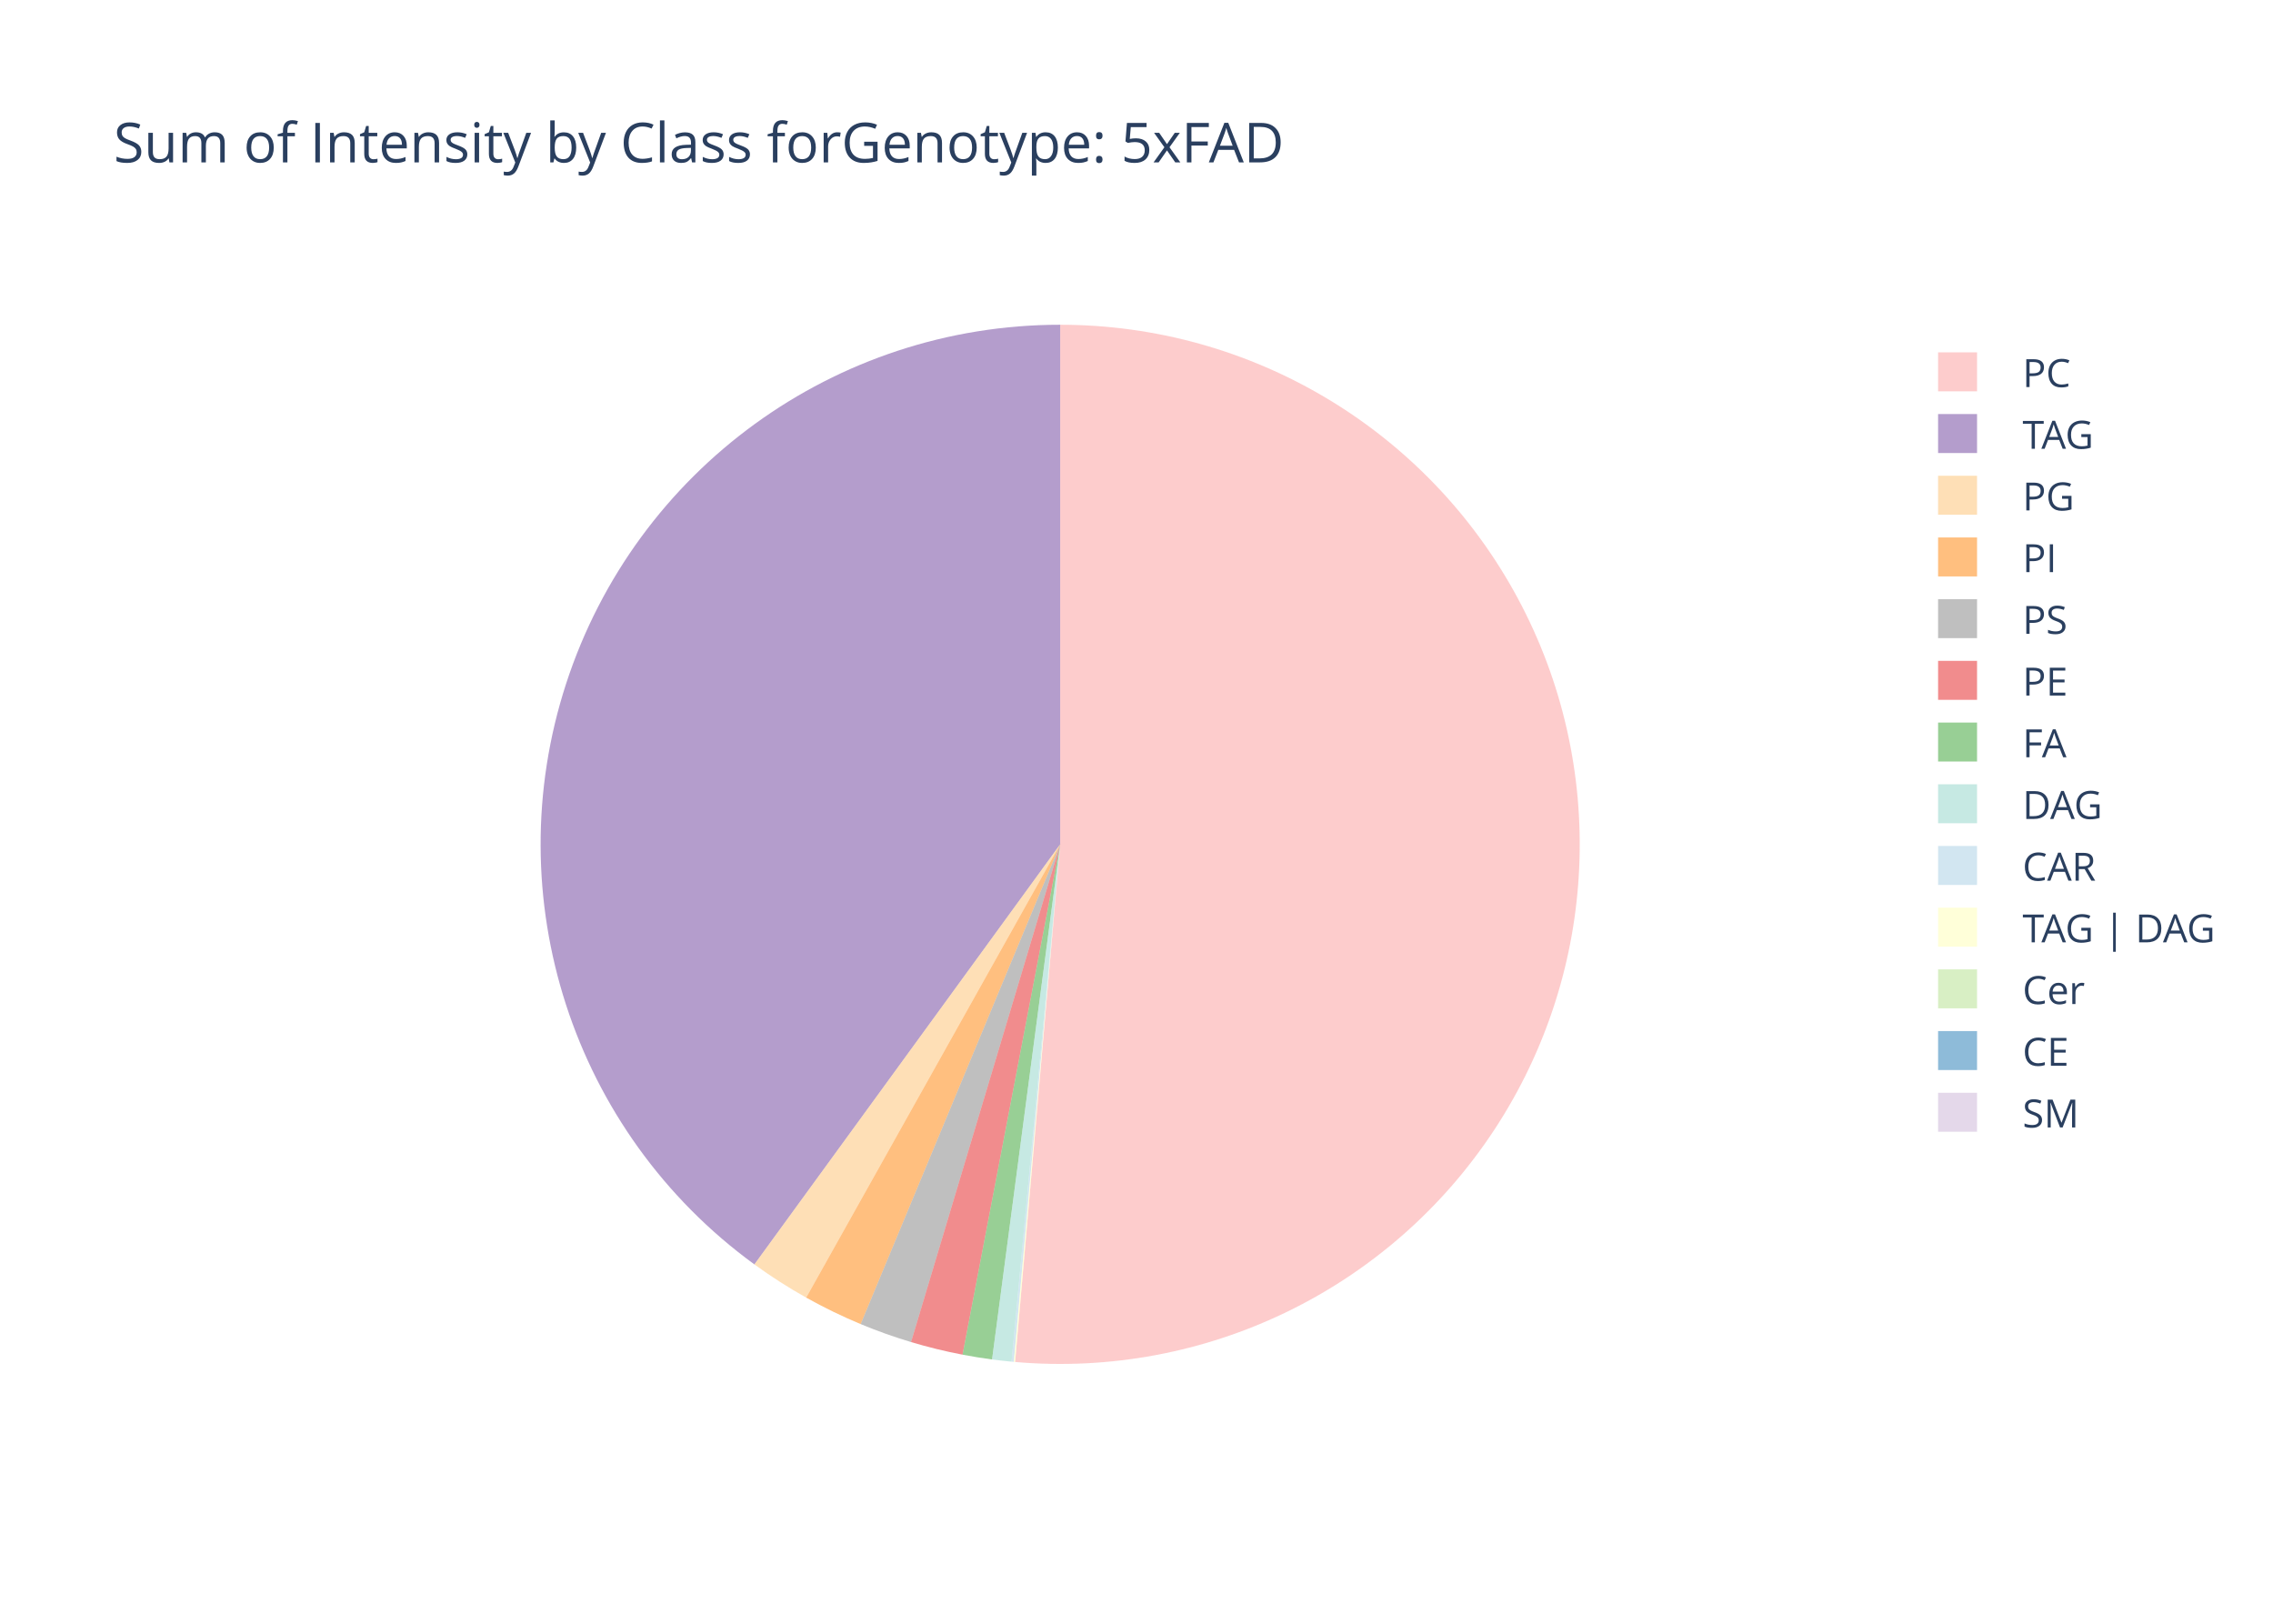
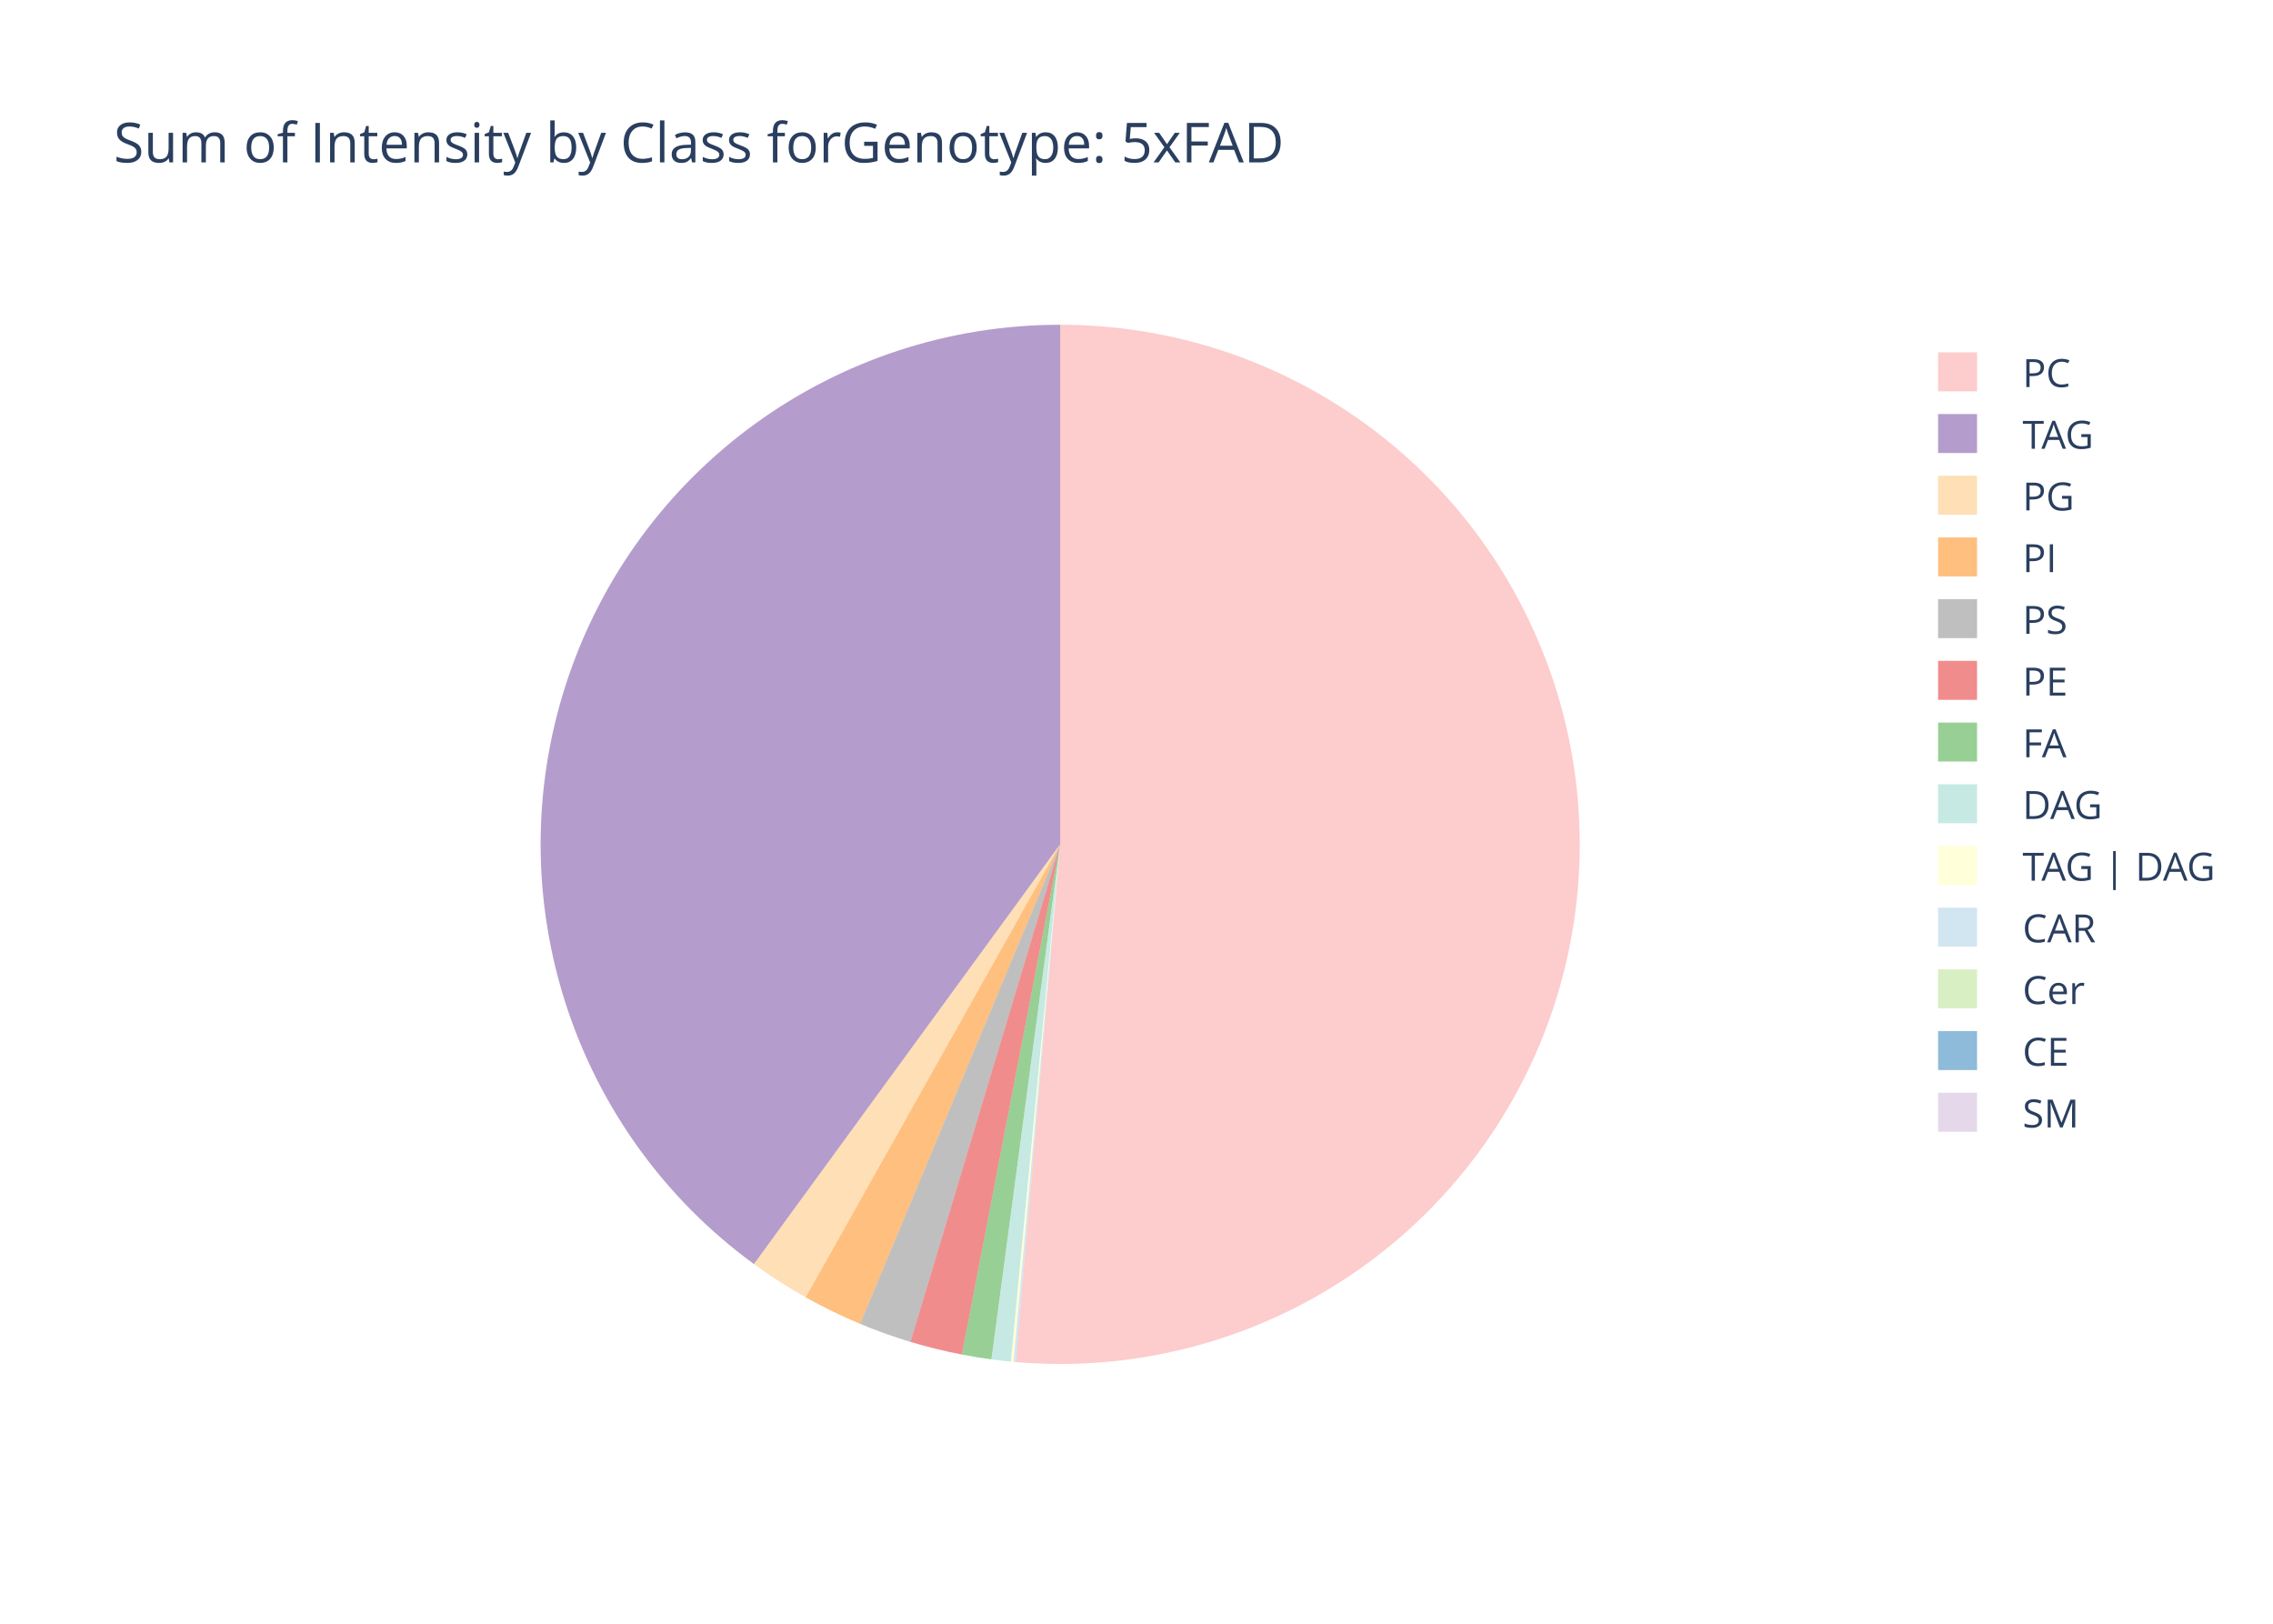
<svg xmlns="http://www.w3.org/2000/svg" class="main-svg" width="700" height="500" style="" viewBox="0 0 700 500">
  <rect x="0" y="0" width="700" height="500" style="fill: rgb(255, 255, 255); fill-opacity: 1;" />
-   <defs id="defs-4cc574">
+   <defs id="defs-3af85f">
    <g class="clips" />
    <g class="gradients" />
  </defs>
  <g class="bglayer" />
  <g class="layer-below">
    <g class="imagelayer" />
    <g class="shapelayer" />
  </g>
  <g class="cartesianlayer" />
  <g class="polarlayer" />
  <g class="ternarylayer" />
  <g class="geolayer" />
  <g class="funnelarealayer" />
  <g class="pielayer">
    <g class="trace" stroke-linejoin="round" style="opacity: 1;">
      <g class="slice">
-         <path class="surface" d="M326.5,260l0,-160a160,160 0 1 1 -13.879,319.397Z" style="pointer-events: all; stroke-width: 0; fill: rgb(251, 154, 153); fill-opacity: 0.502; stroke: rgb(68, 68, 68); stroke-opacity: 1;" />
-       </g>
-       <g class="slice">
-         <path class="surface" d="M326.5,260l-94.172,129.351a160,160 0 0 1 94.172,-289.351Z" style="pointer-events: all; stroke-width: 0; fill: rgb(106, 61, 154); fill-opacity: 0.502; stroke: rgb(68, 68, 68); stroke-opacity: 1;" />
-       </g>
-       <g class="slice">
-         <path class="surface" d="M326.5,260l-78.219,139.577a160,160 0 0 1 -15.953,-10.226Z" style="pointer-events: all; stroke-width: 0; fill: rgb(253, 191, 111); fill-opacity: 0.502; stroke: rgb(68, 68, 68); stroke-opacity: 1;" />
-       </g>
-       <g class="slice">
-         <path class="surface" d="M326.5,260l-61.441,147.733a160,160 0 0 1 -16.778,-8.156Z" style="pointer-events: all; stroke-width: 0; fill: rgb(255, 127, 0); fill-opacity: 0.502; stroke: rgb(68, 68, 68); stroke-opacity: 1;" />
-       </g>
-       <g class="slice">
-         <path class="surface" d="M326.5,260l-45.928,153.266a160,160 0 0 1 -15.513,-5.533Z" style="pointer-events: all; stroke-width: 0; fill: rgb(128, 128, 128); fill-opacity: 0.502; stroke: rgb(68, 68, 68); stroke-opacity: 1;" />
-       </g>
-       <g class="slice">
-         <path class="surface" d="M326.5,260l-30.069,157.149a160,160 0 0 1 -15.86,-3.883Z" style="pointer-events: all; stroke-width: 0; fill: rgb(227, 26, 28); fill-opacity: 0.502; stroke: rgb(68, 68, 68); stroke-opacity: 1;" />
-       </g>
-       <g class="slice">
-         <path class="surface" d="M326.5,260l-20.978,158.619a160,160 0 0 1 -9.09,-1.47Z" style="pointer-events: all; stroke-width: 0; fill: rgb(51, 160, 44); fill-opacity: 0.502; stroke: rgb(68, 68, 68); stroke-opacity: 1;" />
-       </g>
-       <g class="slice">
-         <path class="surface" d="M326.5,260l-14.977,159.298a160,160 0 0 1 -6.002,-0.679Z" style="pointer-events: all; stroke-width: 0; fill: rgb(141, 211, 199); fill-opacity: 0.502; stroke: rgb(68, 68, 68); stroke-opacity: 1;" />
-       </g>
-       <g class="slice">
-         <path class="surface" d="M326.5,260l-14.281,159.361a160,160 0 0 1 -0.696,-0.064Z" style="pointer-events: all; stroke-width: 0; fill: rgb(166, 206, 227); fill-opacity: 0.502; stroke: rgb(68, 68, 68); stroke-opacity: 1;" />
-       </g>
-       <g class="slice">
-         <path class="surface" d="M326.5,260l-13.88,159.397a160,160 0 0 1 -0.401,-0.035Z" style="pointer-events: all; stroke-width: 0; fill: rgb(255, 255, 179); fill-opacity: 0.502; stroke: rgb(68, 68, 68); stroke-opacity: 1;" />
-       </g>
-       <g class="slice">
-         <path class="surface" d="M326.5,260l-13.879,159.397a160,160 0 0 1 -0.001,-0Z" style="pointer-events: all; stroke-width: 0; fill: rgb(178, 223, 138); fill-opacity: 0.502; stroke: rgb(68, 68, 68); stroke-opacity: 1;" />
-       </g>
-       <g class="slice">
-         <path class="surface" d="M326.5,260l-13.879,159.397a160,160 0 0 1 0,0Z" style="pointer-events: all; stroke-width: 0; fill: rgb(31, 120, 180); fill-opacity: 0.502; stroke: rgb(68, 68, 68); stroke-opacity: 1;" />
-       </g>
-       <g class="slice">
-         <path class="surface" d="M326.5,260l-13.879,159.397a160,160 0 0 1 0,0Z" style="pointer-events: all; stroke-width: 0; fill: rgb(202, 178, 214); fill-opacity: 0.502; stroke: rgb(68, 68, 68); stroke-opacity: 1;" />
+         <path class="surface" d="M326.5,260l0,-160a160,160 0 1 1 -13.673,319.415Z" style="pointer-events: all; stroke-width: 0; fill: rgb(251, 154, 153); fill-opacity: 0.502; stroke: rgb(68, 68, 68); stroke-opacity: 1;" />
+       </g>
+       <g class="slice">
+         <path class="surface" d="M326.5,260l-94.302,129.256a160,160 0 0 1 94.302,-289.256Z" style="pointer-events: all; stroke-width: 0; fill: rgb(106, 61, 154); fill-opacity: 0.502; stroke: rgb(68, 68, 68); stroke-opacity: 1;" />
+       </g>
+       <g class="slice">
+         <path class="surface" d="M326.5,260l-78.366,139.495a160,160 0 0 1 -15.936,-10.239Z" style="pointer-events: all; stroke-width: 0; fill: rgb(253, 191, 111); fill-opacity: 0.502; stroke: rgb(68, 68, 68); stroke-opacity: 1;" />
+       </g>
+       <g class="slice">
+         <path class="surface" d="M326.5,260l-61.603,147.665a160,160 0 0 1 -16.762,-8.17Z" style="pointer-events: all; stroke-width: 0; fill: rgb(255, 127, 0); fill-opacity: 0.502; stroke: rgb(68, 68, 68); stroke-opacity: 1;" />
+       </g>
+       <g class="slice">
+         <path class="surface" d="M326.5,260l-46.103,153.214a160,160 0 0 1 -15.5,-5.549Z" style="pointer-events: all; stroke-width: 0; fill: rgb(128, 128, 128); fill-opacity: 0.502; stroke: rgb(68, 68, 68); stroke-opacity: 1;" />
+       </g>
+       <g class="slice">
+         <path class="surface" d="M326.5,260l-30.254,157.114a160,160 0 0 1 -15.849,-3.9Z" style="pointer-events: all; stroke-width: 0; fill: rgb(227, 26, 28); fill-opacity: 0.502; stroke: rgb(68, 68, 68); stroke-opacity: 1;" />
+       </g>
+       <g class="slice">
+         <path class="surface" d="M326.5,260l-21.17,158.593a160,160 0 0 1 -9.085,-1.48Z" style="pointer-events: all; stroke-width: 0; fill: rgb(51, 160, 44); fill-opacity: 0.502; stroke: rgb(68, 68, 68); stroke-opacity: 1;" />
+       </g>
+       <g class="slice">
+         <path class="surface" d="M326.5,260l-15.171,159.279a160,160 0 0 1 -5.998,-0.686Z" style="pointer-events: all; stroke-width: 0; fill: rgb(141, 211, 199); fill-opacity: 0.502; stroke: rgb(68, 68, 68); stroke-opacity: 1;" />
+       </g>
+       <g class="slice">
+         <path class="surface" d="M326.5,260l-14.37,159.353a160,160 0 0 1 -0.801,-0.074Z" style="pointer-events: all; stroke-width: 0; fill: rgb(255, 255, 179); fill-opacity: 0.502; stroke: rgb(68, 68, 68); stroke-opacity: 1;" />
+       </g>
+       <g class="slice">
+         <path class="surface" d="M326.5,260l-13.674,159.415a160,160 0 0 1 -0.695,-0.061Z" style="pointer-events: all; stroke-width: 0; fill: rgb(166, 206, 227); fill-opacity: 0.502; stroke: rgb(68, 68, 68); stroke-opacity: 1;" />
+       </g>
+       <g class="slice">
+         <path class="surface" d="M326.5,260l-13.673,159.415a160,160 0 0 1 -0.001,-0Z" style="pointer-events: all; stroke-width: 0; fill: rgb(178, 223, 138); fill-opacity: 0.502; stroke: rgb(68, 68, 68); stroke-opacity: 1;" />
+       </g>
+       <g class="slice">
+         <path class="surface" d="M326.5,260l-13.673,159.415a160,160 0 0 1 0,0Z" style="pointer-events: all; stroke-width: 0; fill: rgb(31, 120, 180); fill-opacity: 0.502; stroke: rgb(68, 68, 68); stroke-opacity: 1;" />
+       </g>
+       <g class="slice">
+         <path class="surface" d="M326.5,260l-13.673,159.415a160,160 0 0 1 0,0Z" style="pointer-events: all; stroke-width: 0; fill: rgb(202, 178, 214); fill-opacity: 0.502; stroke: rgb(68, 68, 68); stroke-opacity: 1;" />
      </g>
    </g>
  </g>
  <g class="treemaplayer" />
  <g class="sunburstlayer" />
  <g class="glimages" />
-   <defs id="topdefs-4cc574">
+   <defs id="topdefs-3af85f">
    <g class="clips" />
-     <clipPath id="legend4cc574">
+     <clipPath id="legend3af85f">
      <rect width="105" height="257" x="0" y="0" />
    </clipPath>
  </defs>
  <g class="layer-above">
    <g class="imagelayer" />
    <g class="shapelayer" />
  </g>
  <g class="infolayer">
    <g class="legend" pointer-events="all" transform="translate(582.86, 100)">
      <rect class="bg" shape-rendering="crispEdges" width="105" height="257" x="0" y="0" style="stroke: rgb(68, 68, 68); stroke-opacity: 1; fill: rgb(255, 255, 255); fill-opacity: 1; stroke-width: 0px;" />
-       <g class="scrollbox" transform="translate(0, 0)" clip-path="url('#legend4cc574')">
+       <g class="scrollbox" transform="translate(0, 0)" clip-path="url('#legend3af85f')">
        <g class="groups">
          <g class="traces" transform="translate(0, 14.5)" style="opacity: 1;">
            <text class="legendtext" text-anchor="start" x="40" y="4.68" style="font-family: 'Open Sans', verdana, arial, sans-serif; font-size: 12px; fill: rgb(42, 63, 95); fill-opacity: 1; white-space: pre;">PC</text>
            <g class="layers" style="opacity: 1;">
              <g class="legendfill" />
              <g class="legendlines" />
              <g class="legendsymbols">
                <g class="legendpoints">
                  <path class="legendpie" d="M6,6H-6V-6H6Z" transform="translate(20,0)" style="stroke-width: 0; fill: rgb(251, 154, 153); fill-opacity: 0.502; stroke: rgb(68, 68, 68); stroke-opacity: 1;" />
                </g>
              </g>
            </g>
            <rect class="legendtoggle" x="0" y="-9.5" width="99.578" height="19" style="fill: rgb(0, 0, 0); fill-opacity: 0;" />
          </g>
          <g class="traces" transform="translate(0, 33.5)" style="opacity: 1;">
            <text class="legendtext" text-anchor="start" x="40" y="4.68" style="font-family: 'Open Sans', verdana, arial, sans-serif; font-size: 12px; fill: rgb(42, 63, 95); fill-opacity: 1; white-space: pre;">TAG</text>
            <g class="layers" style="opacity: 1;">
              <g class="legendfill" />
              <g class="legendlines" />
              <g class="legendsymbols">
                <g class="legendpoints">
                  <path class="legendpie" d="M6,6H-6V-6H6Z" transform="translate(20,0)" style="stroke-width: 0; fill: rgb(106, 61, 154); fill-opacity: 0.502; stroke: rgb(68, 68, 68); stroke-opacity: 1;" />
                </g>
              </g>
            </g>
            <rect class="legendtoggle" x="0" y="-9.5" width="99.578" height="19" style="fill: rgb(0, 0, 0); fill-opacity: 0;" />
          </g>
          <g class="traces" transform="translate(0, 52.5)" style="opacity: 1;">
            <text class="legendtext" text-anchor="start" x="40" y="4.68" style="font-family: 'Open Sans', verdana, arial, sans-serif; font-size: 12px; fill: rgb(42, 63, 95); fill-opacity: 1; white-space: pre;">PG</text>
            <g class="layers" style="opacity: 1;">
              <g class="legendfill" />
              <g class="legendlines" />
              <g class="legendsymbols">
                <g class="legendpoints">
                  <path class="legendpie" d="M6,6H-6V-6H6Z" transform="translate(20,0)" style="stroke-width: 0; fill: rgb(253, 191, 111); fill-opacity: 0.502; stroke: rgb(68, 68, 68); stroke-opacity: 1;" />
                </g>
              </g>
            </g>
            <rect class="legendtoggle" x="0" y="-9.5" width="99.578" height="19" style="fill: rgb(0, 0, 0); fill-opacity: 0;" />
          </g>
          <g class="traces" transform="translate(0, 71.5)" style="opacity: 1;">
            <text class="legendtext" text-anchor="start" x="40" y="4.68" style="font-family: 'Open Sans', verdana, arial, sans-serif; font-size: 12px; fill: rgb(42, 63, 95); fill-opacity: 1; white-space: pre;">PI</text>
            <g class="layers" style="opacity: 1;">
              <g class="legendfill" />
              <g class="legendlines" />
              <g class="legendsymbols">
                <g class="legendpoints">
                  <path class="legendpie" d="M6,6H-6V-6H6Z" transform="translate(20,0)" style="stroke-width: 0; fill: rgb(255, 127, 0); fill-opacity: 0.502; stroke: rgb(68, 68, 68); stroke-opacity: 1;" />
                </g>
              </g>
            </g>
            <rect class="legendtoggle" x="0" y="-9.5" width="99.578" height="19" style="fill: rgb(0, 0, 0); fill-opacity: 0;" />
          </g>
          <g class="traces" transform="translate(0, 90.5)" style="opacity: 1;">
            <text class="legendtext" text-anchor="start" x="40" y="4.68" style="font-family: 'Open Sans', verdana, arial, sans-serif; font-size: 12px; fill: rgb(42, 63, 95); fill-opacity: 1; white-space: pre;">PS</text>
            <g class="layers" style="opacity: 1;">
              <g class="legendfill" />
              <g class="legendlines" />
              <g class="legendsymbols">
                <g class="legendpoints">
                  <path class="legendpie" d="M6,6H-6V-6H6Z" transform="translate(20,0)" style="stroke-width: 0; fill: rgb(128, 128, 128); fill-opacity: 0.502; stroke: rgb(68, 68, 68); stroke-opacity: 1;" />
                </g>
              </g>
            </g>
            <rect class="legendtoggle" x="0" y="-9.5" width="99.578" height="19" style="fill: rgb(0, 0, 0); fill-opacity: 0;" />
          </g>
          <g class="traces" transform="translate(0, 109.5)" style="opacity: 1;">
            <text class="legendtext" text-anchor="start" x="40" y="4.68" style="font-family: 'Open Sans', verdana, arial, sans-serif; font-size: 12px; fill: rgb(42, 63, 95); fill-opacity: 1; white-space: pre;">PE</text>
            <g class="layers" style="opacity: 1;">
              <g class="legendfill" />
              <g class="legendlines" />
              <g class="legendsymbols">
                <g class="legendpoints">
                  <path class="legendpie" d="M6,6H-6V-6H6Z" transform="translate(20,0)" style="stroke-width: 0; fill: rgb(227, 26, 28); fill-opacity: 0.502; stroke: rgb(68, 68, 68); stroke-opacity: 1;" />
                </g>
              </g>
            </g>
            <rect class="legendtoggle" x="0" y="-9.5" width="99.578" height="19" style="fill: rgb(0, 0, 0); fill-opacity: 0;" />
          </g>
          <g class="traces" transform="translate(0, 128.5)" style="opacity: 1;">
            <text class="legendtext" text-anchor="start" x="40" y="4.68" style="font-family: 'Open Sans', verdana, arial, sans-serif; font-size: 12px; fill: rgb(42, 63, 95); fill-opacity: 1; white-space: pre;">FA</text>
            <g class="layers" style="opacity: 1;">
              <g class="legendfill" />
              <g class="legendlines" />
              <g class="legendsymbols">
                <g class="legendpoints">
                  <path class="legendpie" d="M6,6H-6V-6H6Z" transform="translate(20,0)" style="stroke-width: 0; fill: rgb(51, 160, 44); fill-opacity: 0.502; stroke: rgb(68, 68, 68); stroke-opacity: 1;" />
                </g>
              </g>
            </g>
            <rect class="legendtoggle" x="0" y="-9.5" width="99.578" height="19" style="fill: rgb(0, 0, 0); fill-opacity: 0;" />
          </g>
          <g class="traces" transform="translate(0, 147.5)" style="opacity: 1;">
            <text class="legendtext" text-anchor="start" x="40" y="4.68" style="font-family: 'Open Sans', verdana, arial, sans-serif; font-size: 12px; fill: rgb(42, 63, 95); fill-opacity: 1; white-space: pre;">DAG</text>
            <g class="layers" style="opacity: 1;">
              <g class="legendfill" />
              <g class="legendlines" />
              <g class="legendsymbols">
                <g class="legendpoints">
                  <path class="legendpie" d="M6,6H-6V-6H6Z" transform="translate(20,0)" style="stroke-width: 0; fill: rgb(141, 211, 199); fill-opacity: 0.502; stroke: rgb(68, 68, 68); stroke-opacity: 1;" />
                </g>
              </g>
            </g>
            <rect class="legendtoggle" x="0" y="-9.5" width="99.578" height="19" style="fill: rgb(0, 0, 0); fill-opacity: 0;" />
          </g>
          <g class="traces" transform="translate(0, 166.5)" style="opacity: 1;">
+             <text class="legendtext" text-anchor="start" x="40" y="4.68" style="font-family: 'Open Sans', verdana, arial, sans-serif; font-size: 12px; fill: rgb(42, 63, 95); fill-opacity: 1; white-space: pre;">TAG | DAG</text>
+             <g class="layers" style="opacity: 1;">
+               <g class="legendfill" />
+               <g class="legendlines" />
+               <g class="legendsymbols">
+                 <g class="legendpoints">
+                   <path class="legendpie" d="M6,6H-6V-6H6Z" transform="translate(20,0)" style="stroke-width: 0; fill: rgb(255, 255, 179); fill-opacity: 0.502; stroke: rgb(68, 68, 68); stroke-opacity: 1;" />
+                 </g>
+               </g>
+             </g>
+             <rect class="legendtoggle" x="0" y="-9.5" width="99.578" height="19" style="fill: rgb(0, 0, 0); fill-opacity: 0;" />
+           </g>
+           <g class="traces" transform="translate(0, 185.5)" style="opacity: 1;">
            <text class="legendtext" text-anchor="start" x="40" y="4.68" style="font-family: 'Open Sans', verdana, arial, sans-serif; font-size: 12px; fill: rgb(42, 63, 95); fill-opacity: 1; white-space: pre;">CAR</text>
            <g class="layers" style="opacity: 1;">
              <g class="legendfill" />
              <g class="legendlines" />
              <g class="legendsymbols">
                <g class="legendpoints">
                  <path class="legendpie" d="M6,6H-6V-6H6Z" transform="translate(20,0)" style="stroke-width: 0; fill: rgb(166, 206, 227); fill-opacity: 0.502; stroke: rgb(68, 68, 68); stroke-opacity: 1;" />
-                 </g>
-               </g>
-             </g>
-             <rect class="legendtoggle" x="0" y="-9.5" width="99.578" height="19" style="fill: rgb(0, 0, 0); fill-opacity: 0;" />
-           </g>
-           <g class="traces" transform="translate(0, 185.5)" style="opacity: 1;">
-             <text class="legendtext" text-anchor="start" x="40" y="4.68" style="font-family: 'Open Sans', verdana, arial, sans-serif; font-size: 12px; fill: rgb(42, 63, 95); fill-opacity: 1; white-space: pre;">TAG | DAG</text>
-             <g class="layers" style="opacity: 1;">
-               <g class="legendfill" />
-               <g class="legendlines" />
-               <g class="legendsymbols">
-                 <g class="legendpoints">
-                   <path class="legendpie" d="M6,6H-6V-6H6Z" transform="translate(20,0)" style="stroke-width: 0; fill: rgb(255, 255, 179); fill-opacity: 0.502; stroke: rgb(68, 68, 68); stroke-opacity: 1;" />
                </g>
              </g>
            </g>
            <rect class="legendtoggle" x="0" y="-9.5" width="99.578" height="19" style="fill: rgb(0, 0, 0); fill-opacity: 0;" />
          </g>
          <g class="traces" transform="translate(0, 204.5)" style="opacity: 1;">
            <text class="legendtext" text-anchor="start" x="40" y="4.68" style="font-family: 'Open Sans', verdana, arial, sans-serif; font-size: 12px; fill: rgb(42, 63, 95); fill-opacity: 1; white-space: pre;">Cer</text>
            <g class="layers" style="opacity: 1;">
              <g class="legendfill" />
              <g class="legendlines" />
              <g class="legendsymbols">
                <g class="legendpoints">
                  <path class="legendpie" d="M6,6H-6V-6H6Z" transform="translate(20,0)" style="stroke-width: 0; fill: rgb(178, 223, 138); fill-opacity: 0.502; stroke: rgb(68, 68, 68); stroke-opacity: 1;" />
                </g>
              </g>
            </g>
            <rect class="legendtoggle" x="0" y="-9.5" width="99.578" height="19" style="fill: rgb(0, 0, 0); fill-opacity: 0;" />
          </g>
          <g class="traces" transform="translate(0, 223.5)" style="opacity: 1;">
            <text class="legendtext" text-anchor="start" x="40" y="4.68" style="font-family: 'Open Sans', verdana, arial, sans-serif; font-size: 12px; fill: rgb(42, 63, 95); fill-opacity: 1; white-space: pre;">CE</text>
            <g class="layers" style="opacity: 1;">
              <g class="legendfill" />
              <g class="legendlines" />
              <g class="legendsymbols">
                <g class="legendpoints">
                  <path class="legendpie" d="M6,6H-6V-6H6Z" transform="translate(20,0)" style="stroke-width: 0; fill: rgb(31, 120, 180); fill-opacity: 0.502; stroke: rgb(68, 68, 68); stroke-opacity: 1;" />
                </g>
              </g>
            </g>
            <rect class="legendtoggle" x="0" y="-9.5" width="99.578" height="19" style="fill: rgb(0, 0, 0); fill-opacity: 0;" />
          </g>
          <g class="traces" transform="translate(0, 242.5)" style="opacity: 1;">
            <text class="legendtext" text-anchor="start" x="40" y="4.68" style="font-family: 'Open Sans', verdana, arial, sans-serif; font-size: 12px; fill: rgb(42, 63, 95); fill-opacity: 1; white-space: pre;">SM</text>
            <g class="layers" style="opacity: 1;">
              <g class="legendfill" />
              <g class="legendlines" />
              <g class="legendsymbols">
                <g class="legendpoints">
                  <path class="legendpie" d="M6,6H-6V-6H6Z" transform="translate(20,0)" style="stroke-width: 0; fill: rgb(202, 178, 214); fill-opacity: 0.502; stroke: rgb(68, 68, 68); stroke-opacity: 1;" />
                </g>
              </g>
            </g>
            <rect class="legendtoggle" x="0" y="-9.5" width="99.578" height="19" style="fill: rgb(0, 0, 0); fill-opacity: 0;" />
          </g>
        </g>
      </g>
      <rect class="scrollbar" rx="20" ry="3" width="0" height="0" x="0" y="0" style="fill: rgb(128, 139, 164); fill-opacity: 1;" />
    </g>
    <g class="g-gtitle">
      <text class="gtitle" x="35" y="50" text-anchor="start" dy="0em" style="font-family: 'Open Sans', verdana, arial, sans-serif; font-size: 17px; fill: rgb(42, 63, 95); opacity: 1; font-weight: normal; white-space: pre;">Sum of Intensity by Class forGenotype: 5xFAD</text>
    </g>
  </g>
</svg>
